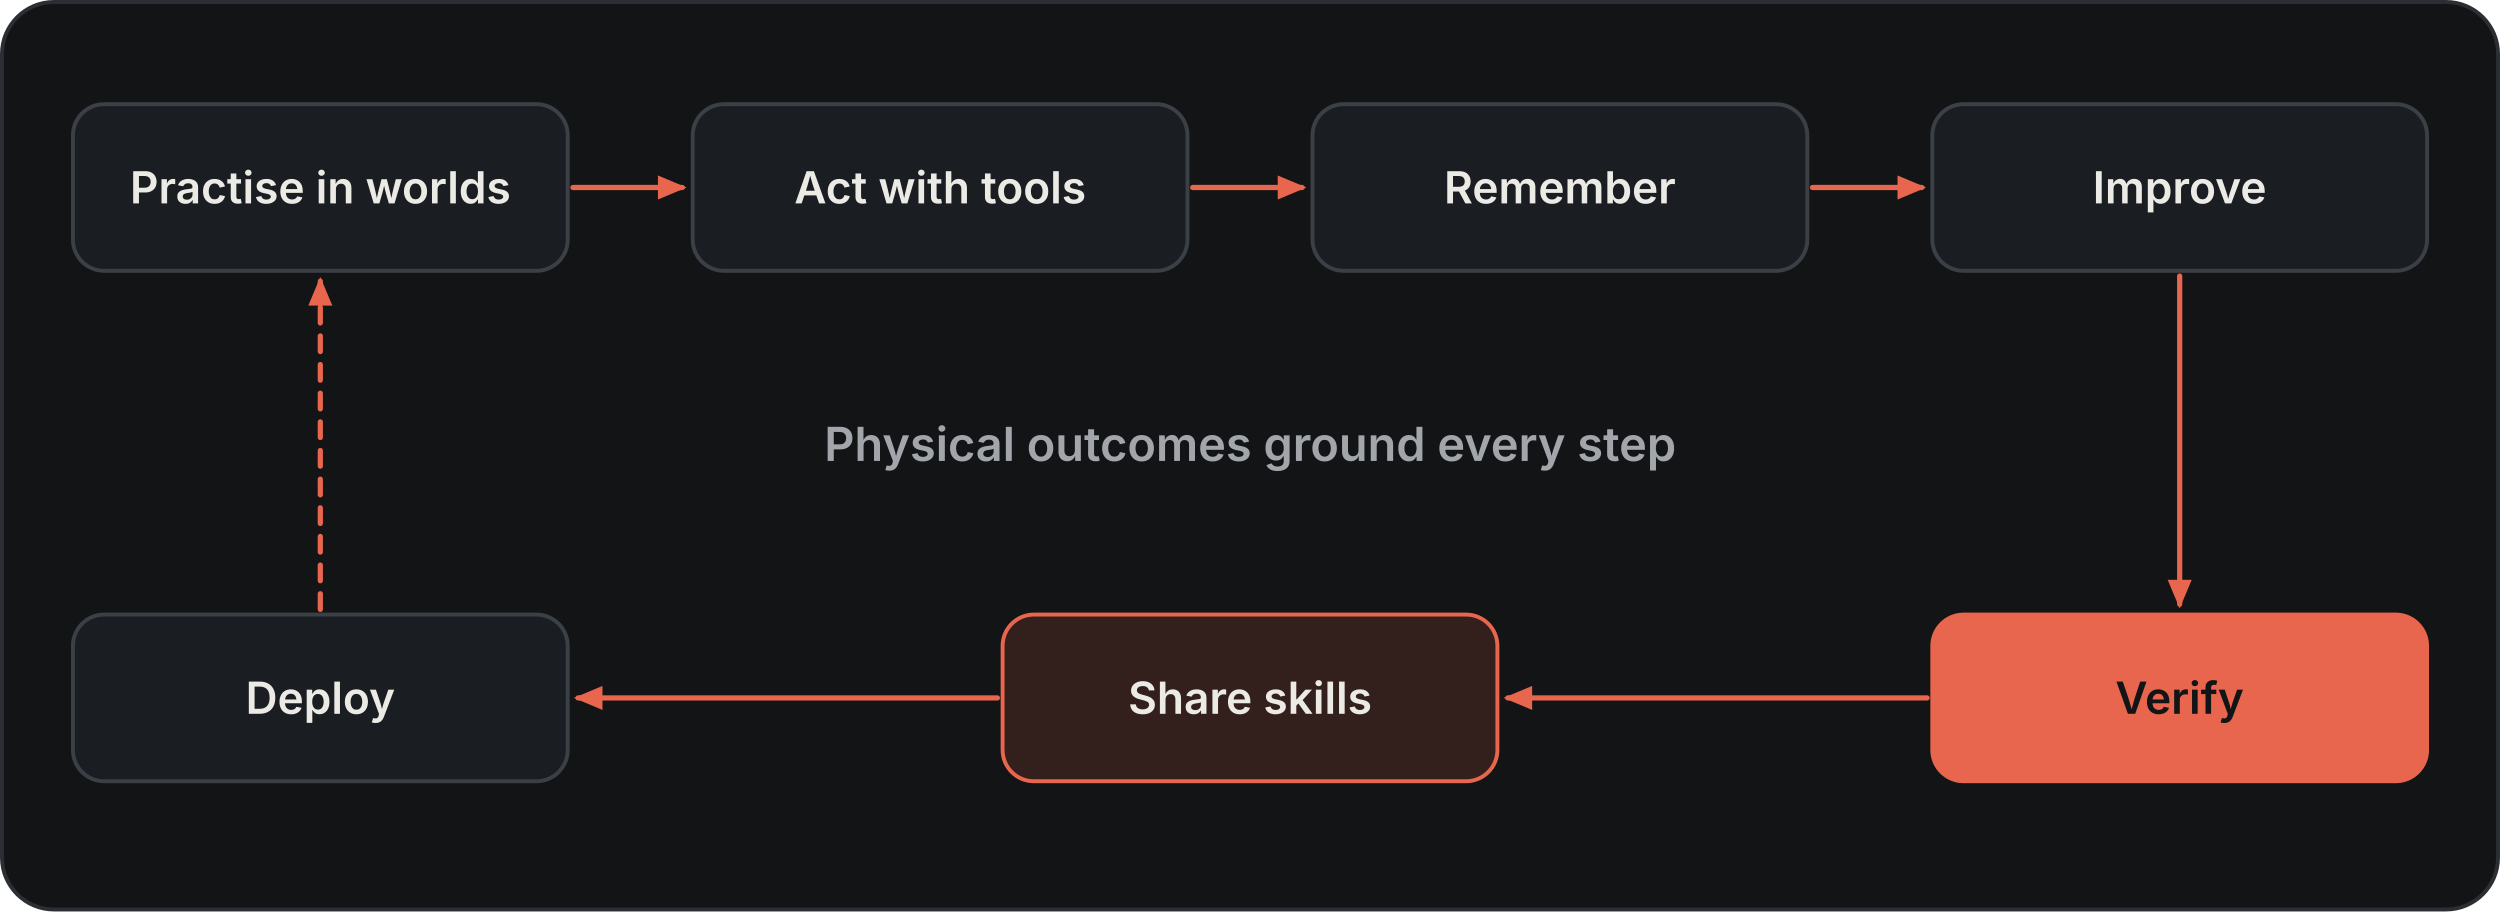
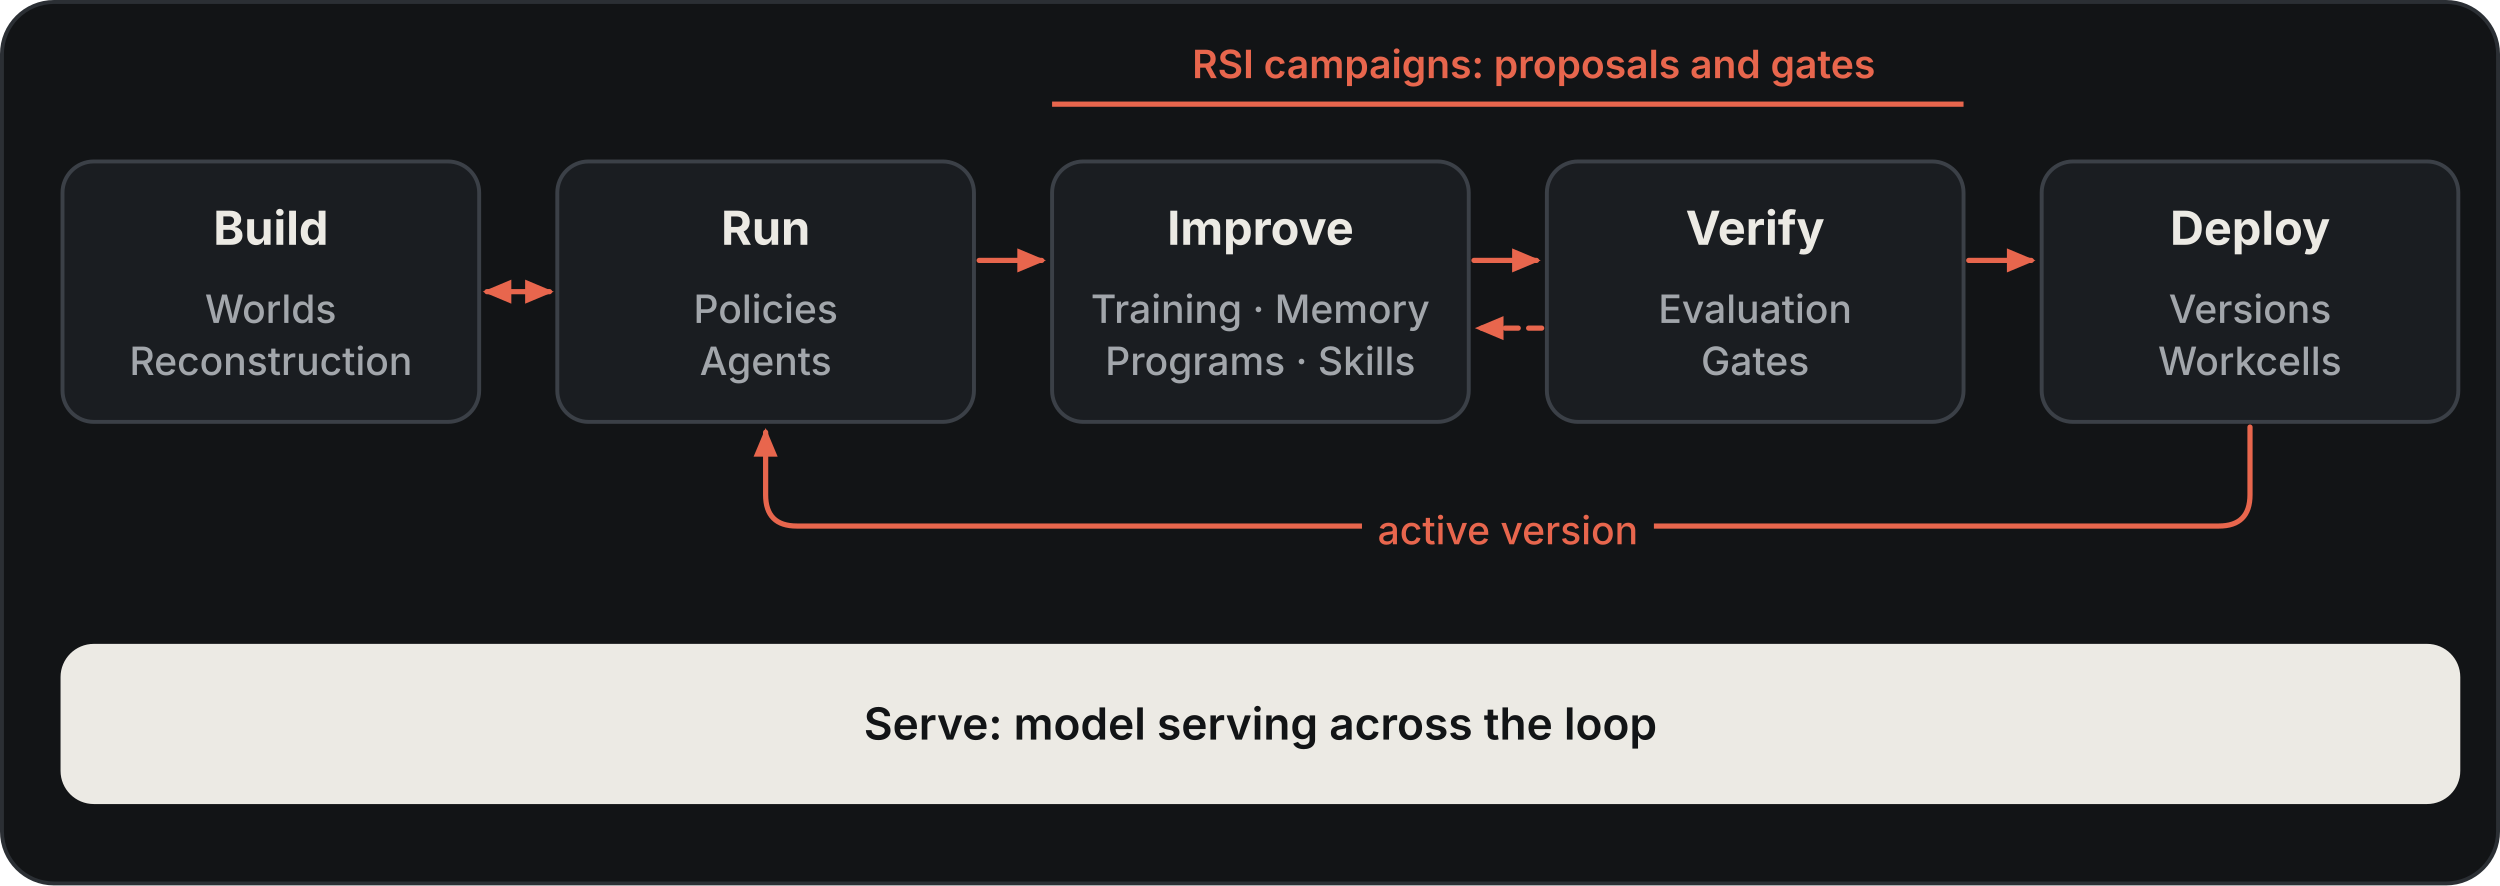
- <svg xmlns="http://www.w3.org/2000/svg" viewBox="0 0 960 350" width="960" height="350" role="img" aria-labelledby="t d">
+ <svg xmlns="http://www.w3.org/2000/svg" viewBox="0 0 960 340" width="960" height="340" role="img" aria-labelledby="t d">
  <defs>
+     <path id="b197" d="M440 1490V0H135V1490Z" />
+     <path id="b384" d="M135 0V1490H716Q970 1490 1110 1358Q1249 1225 1249 1005Q1249 852 1181 744Q1113 635 985 581L1302 0H964L680 532H440V0ZM440 779H660Q934 779 934 1005Q934 1118 866 1178Q799 1238 659 1238H440Z" />
+     <path id="b456" d="M571 0 49 1490H388L626 771Q662 659 698 528Q734 397 772 246Q810 398 844 528Q879 658 913 771L1143 1490H1480L970 0Z" />
+     <path id="b597" d="M537 -19Q408 -19 305 48Q202 114 142 242Q81 371 81 557Q81 748 143 876Q205 1004 308 1068Q411 1132 535 1132Q630 1132 693 1100Q756 1068 794 1021Q833 974 853 930H863V1490H1163V0H868V179H853Q832 134 793 88Q754 43 691 12Q628 -19 537 -19ZM629 222Q743 222 806 314Q869 406 869 558Q869 710 806 801Q744 892 629 892Q511 892 450 798Q389 705 389 558Q389 410 450 316Q512 222 629 222Z" />
+     <path id="b614" d="M633 -22Q462 -22 338 48Q214 118 148 247Q81 376 81 553Q81 726 148 856Q214 986 334 1059Q455 1132 618 1132Q764 1132 883 1070Q1002 1008 1072 882Q1143 756 1143 565V481H378Q383 344 454 274Q525 204 638 204Q717 204 774 238Q830 271 854 336L1126 285Q1085 146 956 62Q828 -22 633 -22ZM380 669H854Q843 778 784 842Q725 906 621 906Q513 906 451 840Q389 773 380 669Z" />
+     <path id="b647" d="M750 1118V889H516V0H217V889H20V1118H217V1204Q217 1382 321 1471Q425 1560 580 1560Q651 1560 709 1549Q767 1538 795 1529L741 1303Q723 1308 696 1313Q670 1318 641 1318Q572 1318 544 1286Q516 1253 516 1194V1118Z" />
+     <path id="b65" d="M135 0V1490H726Q971 1490 1094 1382Q1218 1274 1218 1107Q1218 975 1142 894Q1065 813 950 787V772Q1034 768 1108 724Q1183 680 1230 600Q1276 521 1276 411Q1276 293 1218 200Q1160 107 1046 54Q932 0 764 0ZM440 251H704Q839 251 900 303Q962 355 962 440Q962 533 894 594Q827 655 712 655H440ZM440 864H681Q779 864 844 916Q909 968 909 1058Q909 1139 852 1190Q794 1241 687 1241H440Z" />
+     <path id="b689" d="M128 0V1118H428V0ZM278 1264Q210 1264 162 1309Q114 1354 114 1418Q114 1482 162 1527Q210 1572 278 1572Q346 1572 394 1527Q443 1482 443 1418Q443 1354 394 1309Q346 1264 278 1264Z" />
+     <path id="b736" d="M428 1490V0H128V1490Z" />
+     <path id="b766" d="M128 0V1118H406L418 901Q463 1023 550 1079Q637 1135 737 1135Q949 1135 1025 884Q1072 1013 1170 1074Q1269 1135 1384 1135Q1538 1135 1640 1036Q1741 936 1741 754V0H1441V697Q1441 791 1390 838Q1338 884 1263 884Q1178 884 1128 830Q1079 776 1079 688V0H789V705Q789 787 740 836Q692 884 615 884Q536 884 482 830Q428 777 428 676V0Z" />
+     <path id="b773" d="M428 647V0H128V1118H411L415 887Q462 1004 548 1068Q634 1132 763 1132Q937 1132 1042 1020Q1147 908 1147 711V0H847V659Q847 763 794 822Q740 881 645 881Q549 881 488 820Q428 758 428 647Z" />
+     <path id="b790" d="M628 -22Q460 -22 337 50Q214 123 148 252Q81 382 81 554Q81 727 148 857Q214 987 337 1060Q460 1132 628 1132Q796 1132 919 1060Q1042 987 1108 857Q1175 727 1175 554Q1175 382 1108 252Q1042 123 919 50Q796 -22 628 -22ZM628 214Q748 214 809 311Q870 408 870 555Q870 703 809 800Q748 896 628 896Q508 896 448 800Q387 703 387 555Q387 408 448 311Q508 214 628 214Z" />
+     <path id="b84" d="M659 0H135V1490H664Q888 1490 1050 1400Q1211 1311 1298 1144Q1385 978 1385 746Q1385 513 1298 346Q1211 179 1048 90Q885 0 659 0ZM440 263H644Q859 263 970 379Q1081 495 1081 746Q1081 996 970 1112Q860 1227 646 1227H440Z" />
+     <path id="b843" d="M128 -418V1118H423V930H437Q457 974 496 1021Q534 1068 598 1100Q661 1132 756 1132Q880 1132 983 1068Q1086 1004 1148 876Q1209 748 1209 557Q1209 371 1149 242Q1089 114 986 48Q883 -19 754 -19Q663 -19 600 12Q537 43 498 88Q458 134 437 179H428V-418ZM662 222Q779 222 840 316Q902 410 902 558Q902 705 841 798Q780 892 662 892Q546 892 484 801Q421 710 421 558Q421 406 484 314Q547 222 662 222Z" />
+     <path id="b852" d="M128 0V1118H418V923H430Q461 1026 534 1080Q606 1133 700 1133Q751 1133 797 1123V855Q777 861 738 866Q700 870 667 870Q563 870 496 805Q428 740 428 636V0Z" />
+     <path id="b915" d="M513 -14Q339 -14 234 98Q128 210 128 407V1118H428V459Q428 355 482 296Q536 237 630 237Q726 237 786 298Q847 360 847 471V1118H1148V0H864L860 232Q813 113 726 50Q640 -14 513 -14Z" />
+     <path id="b980" d="M443 0 31 1118H350L538 538Q561 463 580 387Q600 311 618 233Q635 311 654 386Q672 462 696 538L882 1118H1197L784 0Z" />
+     <path id="b998" d="M120 -396 189 -170 226 -179Q317 -204 375 -176Q433 -147 443 -63L451 -3L31 1118H350L538 538Q561 465 577 392Q593 320 609 246Q627 321 646 394Q666 466 690 538L886 1118H1201L726 -132Q675 -267 580 -346Q484 -426 316 -426Q256 -426 204 -418Q152 -409 120 -396Z" />
+     <path id="m141" d="M791 -20Q589 -20 436 73Q283 166 198 337Q113 508 113 744Q113 982 200 1154Q286 1325 437 1418Q588 1510 781 1510Q942 1510 1073 1448Q1204 1385 1290 1274Q1375 1164 1400 1019H1166Q1125 1150 1028 1226Q930 1302 783 1302Q657 1302 556 1238Q456 1174 398 1050Q339 925 339 745Q339 565 398 441Q456 317 558 252Q660 188 792 188Q969 188 1078 292Q1186 397 1190 576H825V764H1413V593Q1413 405 1332 268Q1252 130 1112 55Q972 -20 791 -20Z" />
+     <path id="m1509" d="M311 560Q249 560 206 602Q163 645 163 707Q163 769 206 812Q249 855 311 855Q373 855 416 812Q458 769 458 707Q458 645 416 602Q373 560 311 560Z" />
+     <path id="m2" d="M51 0 581 1490H861L1401 0H1154L1017 393H431L298 0ZM496 583H950L864 829Q834 918 799 1036Q764 1153 720 1311Q676 1151 642 1032Q607 914 579 829Z" />
+     <path id="m292" d="M165 0V1490H501L826 635Q841 595 860 532Q879 468 899 395Q919 322 936 254Q954 320 974 393Q994 466 1013 530Q1032 594 1047 635L1367 1490H1705V0H1478V802Q1478 884 1480 1014Q1483 1143 1486 1268Q1460 1177 1432 1088Q1404 999 1379 924Q1354 848 1337 802L1032 0H837L528 802Q502 869 462 997Q421 1125 378 1263Q380 1185 382 1100Q384 1015 386 937Q387 859 387 802V0Z" />
+     <path id="m375" d="M165 0V1490H699Q871 1490 986 1426Q1101 1363 1158 1254Q1215 1144 1215 1006Q1215 868 1158 758Q1100 649 985 586Q870 522 697 522H393V0ZM393 715H675Q839 715 912 798Q984 880 984 1006Q984 1132 912 1214Q839 1295 673 1295H393Z" />
+     <path id="m384" d="M165 0V1490H699Q871 1490 986 1430Q1101 1370 1158 1264Q1215 1159 1215 1022Q1215 872 1147 762Q1079 653 943 602L1271 0H1012L710 563Q704 563 697 563H393V0ZM393 758H675Q839 758 912 828Q984 897 984 1022Q984 1148 911 1222Q838 1295 673 1295H393Z" />
+     <path id="m397" d="M665 -25Q414 -25 265 92Q116 210 106 414H335Q345 292 440 234Q535 175 664 175Q806 175 899 241Q992 307 992 415Q992 512 910 560Q829 607 709 639L535 687Q352 736 250 832Q147 928 147 1081Q147 1210 216 1306Q286 1403 406 1456Q525 1510 675 1510Q828 1510 944 1456Q1061 1403 1128 1310Q1194 1216 1197 1098H975Q964 1200 880 1256Q797 1312 670 1312Q535 1312 455 1250Q375 1189 375 1094Q375 1023 418 980Q461 936 524 910Q586 885 643 870L788 832Q859 814 934 784Q1010 753 1074 704Q1138 656 1178 584Q1217 513 1217 412Q1217 286 1152 187Q1087 88 964 32Q840 -25 665 -25Z" />
+     <path id="m411" d="M90 1294V1490H1247V1294H784V0H555V1294Z" />
+     <path id="m456" d="M590 0 51 1490H297L587 661Q615 576 651 458Q687 339 731 183Q775 342 810 459Q845 576 872 661L1154 1490H1401L869 0Z" />
+     <path id="m459" d="M455 0 51 1490H291L506 636Q530 538 551 432Q572 325 591 217Q612 325 634 432Q655 538 681 636L902 1490H1152L1371 636Q1396 539 1418 434Q1440 329 1461 223Q1480 329 1502 434Q1523 539 1546 636L1761 1490H2003L1597 0H1334L1097 883Q1077 958 1060 1043Q1042 1128 1026 1225Q1010 1133 994 1050Q977 966 955 883L719 0Z" />
+     <path id="m507" d="M461 -25Q354 -25 268 14Q183 54 133 130Q83 206 83 316Q83 411 120 472Q157 534 219 570Q281 605 358 623Q434 641 513 650Q661 667 728 680Q795 692 795 751V757Q795 850 740 902Q686 953 581 953Q471 953 408 905Q345 857 322 800L115 854Q153 954 224 1015Q295 1076 386 1104Q478 1132 578 1132Q645 1132 721 1116Q797 1100 864 1058Q931 1017 973 940Q1015 863 1015 742V0H802V153H791Q758 87 678 31Q597 -25 461 -25ZM510 152Q599 152 663 188Q727 223 762 280Q796 337 796 403V546Q780 530 728 518Q675 507 617 499Q559 491 525 487Q432 474 366 436Q299 399 299 313Q299 233 358 192Q418 152 510 152Z" />
+     <path id="m586" d="M618 -23Q460 -23 343 49Q226 121 161 250Q96 380 96 553Q96 727 161 858Q226 988 343 1060Q460 1132 618 1132Q792 1132 918 1044Q1045 957 1086 802L877 752Q854 839 788 892Q721 946 619 946Q518 946 452 893Q385 840 352 750Q320 661 320 553Q320 446 352 358Q385 269 452 216Q518 163 619 163Q723 163 791 218Q859 274 881 365L1089 315Q1048 157 921 67Q794 -23 618 -23Z" />
+     <path id="m597" d="M564 -22Q428 -22 322 47Q217 116 156 246Q96 376 96 556Q96 738 157 867Q218 996 324 1064Q429 1132 564 1132Q668 1132 732 1098Q796 1063 832 1016Q867 970 886 936H898V1490H1118V0H904V175H886Q866 139 830 93Q793 47 729 12Q665 -22 564 -22ZM612 165Q752 165 827 274Q902 383 902 558Q902 732 828 838Q754 945 612 945Q515 945 450 894Q386 843 354 756Q321 668 321 558Q321 447 354 358Q387 269 452 217Q517 165 612 165Z" />
+     <path id="m614" d="M630 -23Q465 -23 345 48Q225 119 160 248Q96 377 96 551Q96 723 160 854Q223 985 339 1058Q455 1132 611 1132Q738 1132 852 1076Q967 1019 1038 896Q1110 772 1110 570V492H317Q323 330 409 244Q495 159 632 159Q724 159 790 199Q857 239 886 317L1093 268Q1053 137 931 57Q809 -23 630 -23ZM318 656H892Q880 788 810 869Q739 950 612 950Q480 950 404 864Q327 777 318 656Z" />
+     <path id="m658" d="M616 -442Q422 -442 305 -371Q188 -300 141 -199L325 -112Q345 -144 378 -180Q412 -215 468 -240Q525 -265 615 -265Q742 -265 822 -204Q902 -144 902 -15V203H883Q863 166 828 123Q792 80 728 48Q665 17 563 17Q431 17 326 79Q220 141 158 262Q96 384 96 563Q96 741 158 868Q219 996 325 1064Q431 1132 566 1132Q669 1132 734 1098Q798 1063 834 1017Q871 971 890 936H906V1118H1121V-16Q1121 -163 1054 -257Q987 -351 873 -396Q759 -442 616 -442ZM614 200Q754 200 828 297Q903 394 903 566Q903 734 830 840Q756 945 614 945Q517 945 452 894Q386 844 354 758Q321 673 321 566Q321 402 396 301Q470 200 614 200Z" />
+     <path id="m689" d="M148 0V1118H368V0ZM259 1289Q202 1289 162 1327Q121 1365 121 1419Q121 1474 162 1512Q202 1550 259 1550Q316 1550 357 1512Q398 1474 398 1419Q398 1365 357 1327Q316 1289 259 1289Z" />
+     <path id="m727" d="M148 0V1490H368V646H388L829 1118H1093L643 636L1124 0H852L475 501L368 394V0Z" />
+     <path id="m736" d="M368 1490V0H148V1490Z" />
+     <path id="m766" d="M148 0V1118H357L362 909Q405 1025 491 1081Q577 1137 677 1137Q786 1137 858 1075Q930 1013 963 902Q1005 1015 1102 1076Q1198 1137 1317 1137Q1416 1137 1496 1094Q1576 1051 1624 966Q1671 881 1671 754V0H1451V732Q1451 844 1388 894Q1326 944 1241 944Q1137 944 1078 880Q1018 816 1018 716V0H801V746Q801 836 744 890Q686 944 597 944Q505 944 436 880Q368 817 368 695V0Z" />
+     <path id="m773" d="M368 662V0H148V1118H358L359 903Q411 1021 498 1076Q586 1132 704 1132Q875 1132 980 1024Q1084 917 1084 710V0H864V683Q864 804 801 872Q738 940 628 940Q516 940 442 868Q368 795 368 662Z" />
+     <path id="m790" d="M618 -23Q461 -23 344 49Q226 121 161 250Q96 380 96 553Q96 727 161 858Q226 988 344 1060Q461 1132 618 1132Q776 1132 894 1060Q1011 988 1076 858Q1141 727 1141 553Q1141 380 1076 250Q1011 121 894 49Q776 -23 618 -23ZM618 163Q720 163 786 216Q853 270 886 358Q918 447 918 553Q918 660 886 750Q853 839 786 892Q720 946 618 946Q517 946 451 892Q385 839 352 750Q320 660 320 553Q320 447 352 358Q385 270 451 216Q517 163 618 163Z" />
+     <path id="m852" d="M148 0V1118H361V938H373Q403 1029 480 1082Q558 1134 656 1134Q677 1134 704 1132Q732 1130 749 1128V918Q737 921 703 926Q669 930 634 930Q519 930 444 860Q368 789 368 679V0Z" />
+     <path id="m871" d="M549 -23Q367 -23 248 56Q128 134 98 283L305 326Q350 155 551 155Q658 155 720 200Q783 244 783 306Q783 412 626 447L438 490Q130 559 130 799Q130 899 186 974Q241 1049 338 1090Q436 1132 563 1132Q744 1132 847 1054Q950 977 986 853L789 810Q768 869 716 914Q664 958 565 958Q474 958 413 917Q352 876 352 813Q352 757 392 722Q433 688 525 667L705 627Q1010 558 1010 325Q1010 223 952 144Q893 66 789 22Q685 -23 549 -23Z" />
+     <path id="m889" d="M626 1118V939H403V302Q403 235 432 204Q460 172 525 172Q543 172 570 176Q598 180 618 184L657 8Q622 -4 582 -10Q541 -15 503 -15Q351 -15 267 64Q183 142 183 284V939H20V1118H183V1384H403V1118Z" />
+     <path id="m915" d="M529 -14Q358 -14 253 94Q148 201 148 408V1118H368V435Q368 314 432 246Q495 178 604 178Q716 178 790 250Q864 323 864 456V1118H1085V0H874L873 217Q820 95 732 40Q645 -14 529 -14Z" />
+     <path id="m95" d="M165 0V1490H1103V1294H393V850H1053V655H393V196H1109V0Z" />
+     <path id="m980" d="M468 0 46 1118H284L505 483Q531 409 551 336Q571 262 590 188Q608 261 628 335Q648 409 673 483L894 1118H1130L708 0Z" />
+     <path id="m998" d="M133 -402 187 -223 212 -229Q297 -252 356 -224Q416 -195 447 -87L471 -5L46 1118H284L505 483Q530 409 549 337Q568 265 586 193Q605 265 625 338Q645 410 671 483L896 1118H1132L646 -155Q595 -289 508 -358Q422 -426 287 -426Q235 -426 194 -418Q154 -411 133 -402Z" />
+     <path id="sb1505" d="M326 -17Q259 -17 212 29Q166 75 166 143Q166 210 212 256Q259 302 326 302Q394 302 440 256Q487 210 487 143Q487 75 440 29Q394 -17 326 -17ZM326 747Q259 747 212 793Q166 839 166 907Q166 974 212 1020Q259 1066 326 1066Q394 1066 440 1020Q487 974 487 907Q487 839 440 793Q394 747 326 747Z" />
    <path id="sb197" d="M417 1490V0H150V1490Z" />
-     <path id="sb2" d="M50 0 570 1490H909L1441 0H1148L1021 369H464L342 0ZM535 584H948L883 774Q850 877 814 1002Q779 1127 737 1282Q697 1126 663 1000Q629 873 598 774Z" />
-     <path id="sb375" d="M150 0V1490H707Q878 1490 995 1426Q1112 1362 1172 1250Q1232 1139 1232 997Q1232 854 1172 742Q1111 631 993 568Q875 504 703 504H417V0ZM417 724H668Q819 724 889 801Q959 878 959 997Q959 1116 889 1191Q819 1266 666 1266H417Z" />
    <path id="sb384" d="M150 0V1490H707Q964 1490 1098 1358Q1232 1226 1232 1013Q1232 862 1164 753Q1096 644 964 592L1287 0H988L695 547H417V0ZM417 768H668Q819 768 889 832Q959 895 959 1013Q959 1133 889 1200Q819 1266 666 1266H417Z" />
    <path id="sb397" d="M673 -23Q413 -23 258 97Q104 217 95 438H358Q367 320 456 262Q545 205 671 205Q803 205 886 264Q970 324 970 420Q970 507 896 552Q822 596 701 627L532 671Q345 719 240 816Q136 913 136 1071Q136 1203 207 1302Q278 1400 401 1455Q524 1510 680 1510Q839 1510 958 1455Q1078 1400 1146 1303Q1214 1206 1217 1082H958Q948 1177 872 1230Q797 1283 676 1283Q550 1283 478 1228Q406 1172 406 1087Q406 1024 444 984Q483 945 542 921Q600 897 660 882L799 846Q909 819 1010 768Q1110 718 1174 633Q1237 548 1237 418Q1237 287 1170 188Q1103 88 977 32Q851 -23 673 -23Z" />
-     <path id="sb456" d="M581 0 50 1490H343L607 716Q639 617 674 492Q710 367 752 213Q831 519 893 716L1149 1490H1441L919 0Z" />
    <path id="sb507" d="M450 -23Q344 -23 259 16Q174 54 125 129Q76 204 76 314Q76 440 138 510Q199 579 296 610Q394 642 502 653Q648 669 713 682Q778 696 778 754V759Q778 841 728 886Q678 932 583 932Q485 932 427 889Q369 846 349 791L108 840Q157 988 286 1060Q414 1132 582 1132Q661 1132 742 1114Q822 1095 889 1052Q956 1008 997 934Q1038 859 1038 747V0H789V154H779Q742 82 661 30Q580 -23 450 -23ZM517 170Q637 170 708 239Q780 308 780 401V533Q762 519 716 508Q670 498 618 490Q567 483 533 478Q445 466 386 430Q328 394 328 317Q328 245 381 208Q434 170 517 170Z" />
-     <path id="sb578" d="M728 -20Q632 -20 568 12Q505 45 467 91Q429 137 409 177H392V0H138V1490H398V933H409Q428 972 465 1018Q502 1065 566 1098Q630 1132 729 1132Q858 1132 962 1066Q1067 1000 1128 872Q1190 743 1190 557Q1190 373 1130 244Q1069 115 965 48Q861 -20 728 -20ZM658 194Q788 194 856 298Q923 401 923 558Q923 714 856 816Q790 918 658 918Q529 918 461 820Q393 721 393 558Q393 395 462 294Q531 194 658 194Z" />
    <path id="sb586" d="M623 -23Q460 -23 340 50Q220 122 154 252Q89 381 89 553Q89 727 154 858Q220 988 340 1060Q460 1132 623 1132Q810 1132 940 1038Q1069 945 1105 781L862 730Q841 817 780 869Q719 921 625 921Q489 921 422 816Q354 711 354 554Q354 451 384 368Q414 285 474 236Q534 188 625 188Q721 188 782 242Q844 297 865 387L1108 336Q1072 169 942 73Q812 -23 623 -23Z" />
    <path id="sb597" d="M550 -20Q418 -20 314 48Q209 115 149 244Q89 373 89 557Q89 743 150 872Q211 1000 316 1066Q420 1132 549 1132Q649 1132 712 1098Q776 1065 813 1018Q850 972 870 933H881V1490H1141V0H886V177H870Q849 137 811 91Q773 45 710 12Q646 -20 550 -20ZM621 194Q748 194 817 294Q886 395 886 558Q886 721 818 820Q749 918 621 918Q489 918 422 816Q355 714 355 558Q355 401 422 298Q490 194 621 194Z" />
    <path id="sb614" d="M632 -23Q463 -23 342 48Q220 119 154 248Q89 377 89 552Q89 724 154 854Q218 985 336 1058Q455 1132 615 1132Q751 1132 868 1072Q984 1013 1055 888Q1126 764 1126 568V486H348Q353 337 432 259Q510 181 635 181Q721 181 782 218Q844 255 870 326L1109 277Q1069 142 944 60Q818 -23 632 -23ZM349 663H873Q861 783 796 856Q732 928 616 928Q497 928 428 852Q358 775 349 663Z" />
-     <path id="sb647" d="M726 1118V914H484V0H225V914H20V1118H225V1225Q225 1336 272 1410Q319 1485 398 1522Q476 1560 572 1560Q641 1560 694 1549Q747 1538 772 1529L719 1327Q702 1332 678 1338Q653 1343 620 1343Q547 1343 516 1307Q484 1271 484 1205V1118Z" />
    <path id="sb658" d="M620 -442Q418 -442 296 -368Q174 -294 132 -183L352 -104Q378 -152 438 -198Q497 -244 619 -244Q740 -244 813 -188Q886 -131 886 -11V200H864Q844 160 807 117Q770 74 708 46Q646 17 549 17Q421 17 316 78Q212 138 150 259Q89 380 89 562Q89 745 150 872Q212 1000 317 1066Q422 1132 551 1132Q650 1132 714 1099Q778 1066 816 1020Q854 973 874 933H888V1118H1143V-3Q1143 -153 1075 -250Q1007 -347 889 -394Q771 -442 620 -442ZM622 222Q749 222 818 313Q887 404 887 564Q887 723 819 820Q751 918 622 918Q490 918 422 817Q355 716 355 564Q355 409 423 316Q491 222 622 222Z" />
    <path id="sb670" d="M398 655V0H138V1490H394V911Q496 1132 733 1132Q906 1132 1011 1022Q1116 912 1116 711V0H855V671Q855 783 797 847Q739 911 637 911Q533 911 466 844Q398 777 398 655Z" />
    <path id="sb689" d="M138 0V1118H398V0ZM268 1276Q206 1276 162 1318Q117 1359 117 1419Q117 1478 162 1520Q206 1561 268 1561Q331 1561 376 1520Q420 1478 420 1419Q420 1359 376 1318Q331 1276 268 1276Z" />
-     <path id="sb727" d="M138 0V1490H398V667H417L820 1118H1125L692 635L1151 0H839L494 479L398 376V0Z" />
    <path id="sb736" d="M398 1490V0H138V1490Z" />
    <path id="sb766" d="M138 0V1118H382L390 905Q434 1024 520 1080Q607 1136 707 1136Q921 1136 994 893Q1039 1014 1136 1075Q1233 1136 1351 1136Q1502 1136 1604 1038Q1706 940 1706 754V0H1446V714Q1446 818 1389 866Q1332 914 1252 914Q1157 914 1103 855Q1049 796 1049 702V0H795V726Q795 811 742 862Q689 914 606 914Q520 914 459 856Q398 797 398 685V0Z" />
    <path id="sb773" d="M398 655V0H138V1118H384L387 895Q487 1132 733 1132Q906 1132 1010 1022Q1115 912 1115 711V0H855V671Q855 783 797 847Q739 911 637 911Q533 911 466 844Q398 777 398 655Z" />
    <path id="sb790" d="M623 -23Q460 -23 340 50Q220 122 154 252Q89 381 89 553Q89 727 154 858Q220 988 340 1060Q460 1132 623 1132Q786 1132 906 1060Q1026 988 1092 858Q1158 727 1158 553Q1158 381 1092 252Q1026 122 906 50Q786 -23 623 -23ZM623 188Q714 188 774 237Q834 286 864 369Q894 452 894 554Q894 657 864 740Q834 823 774 872Q714 921 623 921Q533 921 473 872Q413 823 384 740Q354 657 354 554Q354 452 384 369Q413 286 473 237Q533 188 623 188Z" />
-     <path id="sb84" d="M654 0H150V1490H664Q886 1490 1046 1400Q1205 1311 1290 1144Q1375 978 1375 747Q1375 514 1290 346Q1204 179 1042 90Q881 0 654 0ZM417 231H641Q1112 231 1112 747Q1112 1259 648 1259H417Z" />
    <path id="sb843" d="M138 -418V1118H392V933H409Q428 972 465 1018Q502 1065 566 1098Q630 1132 729 1132Q858 1132 962 1066Q1067 1000 1128 872Q1190 743 1190 557Q1190 373 1130 244Q1069 115 965 48Q861 -20 728 -20Q632 -20 568 12Q505 45 467 91Q429 137 409 177H398V-418ZM658 194Q788 194 856 298Q923 401 923 558Q923 714 856 816Q790 918 658 918Q529 918 461 820Q393 721 393 558Q393 395 462 294Q531 194 658 194Z" />
    <path id="sb852" d="M138 0V1118H390V931H402Q432 1028 507 1080Q582 1133 678 1133Q728 1133 773 1126V887Q757 891 721 896Q685 900 650 900Q541 900 470 832Q398 765 398 658V0Z" />
    <path id="sb871" d="M561 -23Q368 -23 242 60Q117 142 88 294L331 340Q375 176 566 176Q662 176 718 214Q775 253 775 310Q775 405 624 438L433 479Q119 547 119 792Q119 896 176 972Q233 1048 334 1090Q436 1132 570 1132Q760 1132 870 1053Q981 974 1015 844L783 798Q763 856 713 897Q663 938 573 938Q491 938 435 902Q379 865 379 808Q379 759 416 728Q452 696 538 677L728 637Q1041 570 1041 335Q1041 229 980 148Q919 68 810 22Q702 -23 561 -23Z" />
    <path id="sb889" d="M655 1118V914H439V315Q439 254 464 226Q490 197 550 197Q568 197 597 202Q626 206 645 210L686 9Q643 -4 598 -10Q553 -15 512 -15Q351 -15 265 65Q179 145 179 293V914H20V1118H179V1384H439V1118Z" />
-     <path id="sb915" d="M521 -14Q348 -14 243 96Q138 206 138 407V1118H398V447Q398 335 456 271Q515 207 617 207Q721 207 788 274Q855 341 855 463V1118H1116V0H869L867 224Q767 -14 521 -14Z" />
    <path id="sb980" d="M455 0 39 1118H317L521 510Q546 436 566 361Q585 286 604 210Q622 286 641 361Q660 436 685 510L888 1118H1164L746 0Z" />
-     <path id="sb984" d="M377 0 44 1118H318L428 680Q449 588 474 480Q500 373 524 246Q548 370 574 478Q600 585 624 680L737 1118H985L1095 680Q1117 587 1143 480Q1169 372 1194 246Q1217 371 1242 478Q1266 586 1289 680L1399 1118H1675L1341 0H1078L947 456Q924 536 902 630Q880 725 859 819Q838 725 816 630Q793 535 771 456L640 0Z" />
-     <path id="sb998" d="M127 -399 188 -196 219 -204Q307 -228 366 -200Q425 -171 445 -75L461 -4L39 1118H317L521 510Q545 437 563 364Q581 292 597 219Q616 293 636 366Q655 438 680 510L891 1118H1166L686 -144Q635 -278 544 -352Q453 -426 301 -426Q246 -426 200 -418Q153 -410 127 -399Z" />
    <marker id="me8664d" viewBox="0 0 10 10" refX="8.5" refY="5" markerWidth="11" markerHeight="11" orient="auto-start-reverse" markerUnits="userSpaceOnUse">
      <path d="M0,0.8 L10,5 L0,9.2 z" fill="#e8664d" />
    </marker>
  </defs>
-   <rect x="0.75" y="0.75" width="958.5" height="348.5" rx="20" fill="#121416" stroke="#2b2f34" stroke-width="1.5" />
-   <rect x="28.0" y="40.0" width="190.0" height="64.0" rx="12" fill="#1a1d21" stroke="#3b4047" stroke-width="1.5" />
-   <g transform="translate(49.9 78.1) scale(0.0083 -0.0083)" fill="#eceae4">
-     <use href="#sb375" x="0" />
-     <use href="#sb852" x="1321" />
-     <use href="#sb507" x="2115" />
-     <use href="#sb586" x="3291" />
-     <use href="#sb889" x="4484" />
-     <use href="#sb689" x="5207" />
-     <use href="#sb871" x="5743" />
-     <use href="#sb614" x="6868" />
-     <use href="#sb689" x="8595" />
-     <use href="#sb773" x="9131" />
-     <use href="#sb984" x="10900" />
-     <use href="#sb790" x="12588" />
-     <use href="#sb852" x="13835" />
-     <use href="#sb736" x="14680" />
-     <use href="#sb597" x="15216" />
-     <use href="#sb871" x="16494" />
-   </g>
-   <rect x="266.0" y="40.0" width="190.0" height="64.0" rx="12" fill="#1a1d21" stroke="#3b4047" stroke-width="1.5" />
-   <g transform="translate(305.0 78.1) scale(0.0083 -0.0083)" fill="#eceae4">
-     <use href="#sb2" x="0" />
-     <use href="#sb586" x="1459" />
-     <use href="#sb889" x="2652" />
-     <use href="#sb984" x="3891" />
-     <use href="#sb689" x="5610" />
-     <use href="#sb889" x="6146" />
-     <use href="#sb670" x="6873" />
-     <use href="#sb889" x="8643" />
-     <use href="#sb790" x="9346" />
-     <use href="#sb790" x="10593" />
-     <use href="#sb736" x="11840" />
-     <use href="#sb871" x="12376" />
-   </g>
-   <rect x="504.0" y="40.0" width="190.0" height="64.0" rx="12" fill="#1a1d21" stroke="#3b4047" stroke-width="1.5" />
-   <g transform="translate(554.5 78.1) scale(0.0083 -0.0083)" fill="#eceae4">
+   <rect x="0.75" y="0.75" width="958.5" height="338.5" rx="20" fill="#121416" stroke="#2b2f34" stroke-width="1.5" />
+   <rect x="24.0" y="62.0" width="160.0" height="100.0" rx="12" fill="#1a1d21" stroke="#3b4047" stroke-width="1.5" />
+   <g transform="translate(81.9 94.0) scale(0.00879 -0.00879)" fill="#eceae4">
+     <use href="#b65" x="0" />
+     <use href="#b915" x="1355" />
+     <use href="#b689" x="2630" />
+     <use href="#b736" x="3185" />
+     <use href="#b597" x="3740" />
+   </g>
+   <g transform="translate(78.7 124.0) scale(0.00732 -0.00732)" fill="#a2a6ab">
+     <use href="#m459" x="0" />
+     <use href="#m790" x="1951" />
+     <use href="#m852" x="3188" />
+     <use href="#m736" x="4012" />
+     <use href="#m597" x="4528" />
+     <use href="#m871" x="5794" />
+   </g>
+   <g transform="translate(49.7 144.0) scale(0.00732 -0.00732)" fill="#a2a6ab">
+     <use href="#m384" x="0" />
+     <use href="#m614" x="1299" />
+     <use href="#m586" x="2502" />
+     <use href="#m790" x="3684" />
+     <use href="#m773" x="4921" />
+     <use href="#m871" x="6153" />
+     <use href="#m889" x="7256" />
+     <use href="#m852" x="7953" />
+     <use href="#m915" x="8745" />
+     <use href="#m586" x="9977" />
+     <use href="#m889" x="11159" />
+     <use href="#m689" x="11856" />
+     <use href="#m790" x="12372" />
+     <use href="#m773" x="13609" />
+   </g>
+   <rect x="214.0" y="62.0" width="160.0" height="100.0" rx="12" fill="#1a1d21" stroke="#3b4047" stroke-width="1.5" />
+   <g transform="translate(276.9 94.0) scale(0.00879 -0.00879)" fill="#eceae4">
+     <use href="#b384" x="0" />
+     <use href="#b915" x="1345" />
+     <use href="#b773" x="2620" />
+   </g>
+   <g transform="translate(266.3 124.0) scale(0.00732 -0.00732)" fill="#a2a6ab">
+     <use href="#m375" x="0" />
+     <use href="#m790" x="1301" />
+     <use href="#m736" x="2538" />
+     <use href="#m689" x="3054" />
+     <use href="#m586" x="3570" />
+     <use href="#m689" x="4752" />
+     <use href="#m614" x="5268" />
+     <use href="#m871" x="6471" />
+   </g>
+   <g transform="translate(268.7 144.0) scale(0.00732 -0.00732)" fill="#a2a6ab">
+     <use href="#m2" x="0" />
+     <use href="#m658" x="1436" />
+     <use href="#m614" x="2705" />
+     <use href="#m773" x="3908" />
+     <use href="#m889" x="5140" />
+     <use href="#m871" x="5819" />
+   </g>
+   <rect x="404.0" y="62.0" width="160.0" height="100.0" rx="12" fill="#1a1d21" stroke="#3b4047" stroke-width="1.5" />
+   <g transform="translate(448.2 94.0) scale(0.00879 -0.00879)" fill="#eceae4">
+     <use href="#b197" x="0" />
+     <use href="#b766" x="575" />
+     <use href="#b843" x="2444" />
+     <use href="#b852" x="3735" />
+     <use href="#b790" x="4519" />
+     <use href="#b980" x="5738" />
+     <use href="#b614" x="6929" />
+   </g>
+   <g transform="translate(418.9 124.0) scale(0.00732 -0.00732)" fill="#a2a6ab">
+     <use href="#m411" x="0" />
+     <use href="#m852" x="1221" />
+     <use href="#m507" x="2004" />
+     <use href="#m689" x="3167" />
+     <use href="#m773" x="3683" />
+     <use href="#m689" x="4915" />
+     <use href="#m773" x="5431" />
+     <use href="#m658" x="6663" />
+     <use href="#m1509" x="8478" />
+     <use href="#m292" x="9645" />
+     <use href="#m614" x="11514" />
+     <use href="#m766" x="12717" />
+     <use href="#m790" x="14536" />
+     <use href="#m852" x="15773" />
+     <use href="#m998" x="16597" />
+   </g>
+   <g transform="translate(424.4 144.0) scale(0.00732 -0.00732)" fill="#a2a6ab">
+     <use href="#m375" x="0" />
+     <use href="#m852" x="1314" />
+     <use href="#m790" x="2067" />
+     <use href="#m658" x="3304" />
+     <use href="#m852" x="4573" />
+     <use href="#m507" x="5356" />
+     <use href="#m766" x="6519" />
+     <use href="#m871" x="8338" />
+     <use href="#m1509" x="9987" />
+     <use href="#m397" x="11154" />
+     <use href="#m727" x="12477" />
+     <use href="#m689" x="13622" />
+     <use href="#m736" x="14138" />
+     <use href="#m736" x="14654" />
+     <use href="#m871" x="15170" />
+   </g>
+   <rect x="594.0" y="62.0" width="160.0" height="100.0" rx="12" fill="#1a1d21" stroke="#3b4047" stroke-width="1.5" />
+   <g transform="translate(647.3 94.0) scale(0.00879 -0.00879)" fill="#eceae4">
+     <use href="#b456" x="0" />
+     <use href="#b614" x="1404" />
+     <use href="#b852" x="2624" />
+     <use href="#b689" x="3467" />
+     <use href="#b647" x="4022" />
+     <use href="#b998" x="4837" />
+   </g>
+   <g transform="translate(636.8 124.0) scale(0.00732 -0.00732)" fill="#a2a6ab">
+     <use href="#m95" x="0" />
+     <use href="#m980" x="1235" />
+     <use href="#m507" x="2399" />
+     <use href="#m736" x="3562" />
+     <use href="#m915" x="4078" />
+     <use href="#m507" x="5310" />
+     <use href="#m889" x="6473" />
+     <use href="#m689" x="7170" />
+     <use href="#m790" x="7686" />
+     <use href="#m773" x="8923" />
+   </g>
+   <g transform="translate(653.2 144.0) scale(0.00732 -0.00732)" fill="#a2a6ab">
+     <use href="#m141" x="0" />
+     <use href="#m507" x="1531" />
+     <use href="#m889" x="2694" />
+     <use href="#m614" x="3371" />
+     <use href="#m871" x="4574" />
+   </g>
+   <rect x="784.0" y="62.0" width="160.0" height="100.0" rx="12" fill="#1a1d21" stroke="#3b4047" stroke-width="1.5" />
+   <g transform="translate(833.3 94.0) scale(0.00879 -0.00879)" fill="#eceae4">
+     <use href="#b84" x="0" />
+     <use href="#b614" x="1479" />
+     <use href="#b843" x="2699" />
+     <use href="#b736" x="3990" />
+     <use href="#b790" x="4545" />
+     <use href="#b998" x="5764" />
+   </g>
+   <g transform="translate(832.8 124.0) scale(0.00732 -0.00732)" fill="#a2a6ab">
+     <use href="#m456" x="0" />
+     <use href="#m614" x="1341" />
+     <use href="#m852" x="2544" />
+     <use href="#m871" x="3336" />
+     <use href="#m689" x="4439" />
+     <use href="#m790" x="4955" />
+     <use href="#m773" x="6192" />
+     <use href="#m871" x="7424" />
+   </g>
+   <g transform="translate(828.7 144.0) scale(0.00732 -0.00732)" fill="#a2a6ab">
+     <use href="#m459" x="0" />
+     <use href="#m790" x="1951" />
+     <use href="#m852" x="3188" />
+     <use href="#m727" x="4012" />
+     <use href="#m586" x="5111" />
+     <use href="#m614" x="6293" />
+     <use href="#m736" x="7496" />
+     <use href="#m736" x="8012" />
+     <use href="#m871" x="8528" />
+   </g>
+   <path d="M187.0,112.0 L211.0,112.0" fill="none" stroke="#e8664d" stroke-width="2.0" stroke-linecap="round" stroke-linejoin="round" marker-end="url(#me8664d)" marker-start="url(#me8664d)" />
+   <path d="M376.0,100.0 L400.0,100.0" fill="none" stroke="#e8664d" stroke-width="2.0" stroke-linecap="round" stroke-linejoin="round" marker-end="url(#me8664d)" />
+   <path d="M566.0,100.0 L590.0,100.0" fill="none" stroke="#e8664d" stroke-width="2.0" stroke-linecap="round" stroke-linejoin="round" marker-end="url(#me8664d)" />
+   <path d="M592.0,126.0 L568.0,126.0" fill="none" stroke="#e8664d" stroke-width="2.0" stroke-linecap="round" stroke-linejoin="round" stroke-dasharray="5 4" marker-end="url(#me8664d)" />
+   <path d="M756.0,100.0 L780.0,100.0" fill="none" stroke="#e8664d" stroke-width="2.0" stroke-linecap="round" stroke-linejoin="round" marker-end="url(#me8664d)" />
+   <path d="M864.0,164.0 L864.0,190.0 Q864.0,202.0 852.0,202.0 L306.0,202.0 Q294.0,202.0 294.0,190.0 L294.0,166.0" fill="none" stroke="#e8664d" stroke-width="2.0" stroke-linecap="round" stroke-linejoin="round" marker-end="url(#me8664d)" />
+   <rect x="523.0" y="193.0" width="112.1" height="23.0" rx="6" fill="#121416" />
+   <g transform="translate(529.0 209.0) scale(0.00732 -0.00732)" fill="#e8664d">
+     <use href="#m507" x="0" />
+     <use href="#m586" x="1163" />
+     <use href="#m889" x="2345" />
+     <use href="#m689" x="3042" />
+     <use href="#m980" x="3558" />
+     <use href="#m614" x="4696" />
+     <use href="#m980" x="6445" />
+     <use href="#m614" x="7583" />
+     <use href="#m852" x="8786" />
+     <use href="#m871" x="9578" />
+     <use href="#m689" x="10681" />
+     <use href="#m790" x="11197" />
+     <use href="#m773" x="12434" />
+   </g>
+   <line x1="404" y1="40" x2="754" y2="40" stroke="#e8664d" stroke-width="2" />
+   <g transform="translate(457.8 30.0) scale(0.00732 -0.00732)" fill="#e8664d">
    <use href="#sb384" x="0" />
-     <use href="#sb614" x="1310" />
-     <use href="#sb766" x="2521" />
-     <use href="#sb614" x="4365" />
-     <use href="#sb766" x="5576" />
-     <use href="#sb578" x="7420" />
-     <use href="#sb614" x="8698" />
-     <use href="#sb852" x="9909" />
-   </g>
-   <rect x="742.0" y="40.0" width="190.0" height="64.0" rx="12" fill="#1a1d21" stroke="#3b4047" stroke-width="1.5" />
-   <g transform="translate(803.6 78.1) scale(0.0083 -0.0083)" fill="#eceae4">
-     <use href="#sb197" x="0" />
-     <use href="#sb766" x="567" />
-     <use href="#sb843" x="2411" />
-     <use href="#sb852" x="3689" />
-     <use href="#sb790" x="4457" />
-     <use href="#sb980" x="5666" />
-     <use href="#sb614" x="6830" />
-   </g>
-   <path d="M220.0,72.0 L262.0,72.0" fill="none" stroke="#e8664d" stroke-width="2.0" stroke-linecap="round" stroke-linejoin="round" marker-end="url(#me8664d)" />
-   <path d="M458.0,72.0 L500.0,72.0" fill="none" stroke="#e8664d" stroke-width="2.0" stroke-linecap="round" stroke-linejoin="round" marker-end="url(#me8664d)" />
-   <path d="M696.0,72.0 L738.0,72.0" fill="none" stroke="#e8664d" stroke-width="2.0" stroke-linecap="round" stroke-linejoin="round" marker-end="url(#me8664d)" />
-   <rect x="742.0" y="236.0" width="190.0" height="64.0" rx="12" fill="#e8664d" stroke="#e8664d" stroke-width="1.5" />
-   <g transform="translate(812.3 274.1) scale(0.0083 -0.0083)" fill="#121416">
-     <use href="#sb456" x="0" />
-     <use href="#sb614" x="1372" />
-     <use href="#sb852" x="2583" />
-     <use href="#sb689" x="3409" />
-     <use href="#sb647" x="3945" />
-     <use href="#sb998" x="4741" />
-   </g>
-   <rect x="385.0" y="236.0" width="190.0" height="64.0" rx="12" fill="#33201c" stroke="#e8664d" stroke-width="1.5" />
-   <g transform="translate(433.2 274.1) scale(0.0083 -0.0083)" fill="#eceae4">
+     <use href="#sb397" x="1336" />
+     <use href="#sb197" x="2668" />
+     <use href="#sb586" x="3751" />
+     <use href="#sb507" x="4964" />
+     <use href="#sb766" x="6140" />
+     <use href="#sb843" x="7984" />
+     <use href="#sb507" x="9282" />
+     <use href="#sb689" x="10458" />
+     <use href="#sb658" x="10994" />
+     <use href="#sb773" x="12275" />
+     <use href="#sb871" x="13528" />
+     <use href="#sb1505" x="14653" />
+     <use href="#sb843" x="15822" />
+     <use href="#sb852" x="17100" />
+     <use href="#sb790" x="17868" />
+     <use href="#sb843" x="19115" />
+     <use href="#sb790" x="20393" />
+     <use href="#sb871" x="21640" />
+     <use href="#sb507" x="22765" />
+     <use href="#sb736" x="23941" />
+     <use href="#sb871" x="24477" />
+     <use href="#sb507" x="26118" />
+     <use href="#sb773" x="27294" />
+     <use href="#sb597" x="28547" />
+     <use href="#sb658" x="30341" />
+     <use href="#sb507" x="31622" />
+     <use href="#sb889" x="32798" />
+     <use href="#sb614" x="33501" />
+     <use href="#sb871" x="34712" />
+   </g>
+   <rect x="24.0" y="248.0" width="920.0" height="60.0" rx="12" fill="#eceae4" stroke="#eceae4" stroke-width="1.5" />
+   <g transform="translate(331.7 284.0) scale(0.0083 -0.0083)" fill="#121416">
    <use href="#sb397" x="0" />
-     <use href="#sb670" x="1332" />
-     <use href="#sb507" x="2586" />
-     <use href="#sb852" x="3762" />
-     <use href="#sb614" x="4530" />
-     <use href="#sb871" x="6257" />
-     <use href="#sb727" x="7382" />
-     <use href="#sb689" x="8548" />
-     <use href="#sb736" x="9084" />
-     <use href="#sb736" x="9620" />
-     <use href="#sb871" x="10156" />
-   </g>
-   <rect x="28.0" y="236.0" width="190.0" height="64.0" rx="12" fill="#1a1d21" stroke="#3b4047" stroke-width="1.5" />
-   <g transform="translate(94.3 274.1) scale(0.0083 -0.0083)" fill="#eceae4">
-     <use href="#sb84" x="0" />
-     <use href="#sb614" x="1479" />
-     <use href="#sb843" x="2690" />
-     <use href="#sb736" x="3968" />
-     <use href="#sb790" x="4504" />
-     <use href="#sb998" x="5713" />
-   </g>
-   <path d="M837.0,106.0 L837.0,232.0" fill="none" stroke="#e8664d" stroke-width="2.0" stroke-linecap="round" stroke-linejoin="round" marker-end="url(#me8664d)" />
-   <path d="M740.0,268.0 L579.0,268.0" fill="none" stroke="#e8664d" stroke-width="2.0" stroke-linecap="round" stroke-linejoin="round" marker-end="url(#me8664d)" />
-   <path d="M383.0,268.0 L222.0,268.0" fill="none" stroke="#e8664d" stroke-width="2.0" stroke-linecap="round" stroke-linejoin="round" marker-end="url(#me8664d)" />
-   <path d="M123.0,234.0 L123.0,108.0" fill="none" stroke="#e8664d" stroke-width="2.0" stroke-linecap="round" stroke-linejoin="round" stroke-dasharray="6 5" marker-end="url(#me8664d)" />
-   <g transform="translate(316.5 177.0) scale(0.00879 -0.00879)" fill="#a2a6ab">
-     <use href="#sb375" x="0" />
-     <use href="#sb670" x="1321" />
-     <use href="#sb998" x="2541" />
-     <use href="#sb871" x="3746" />
-     <use href="#sb689" x="4871" />
-     <use href="#sb586" x="5407" />
-     <use href="#sb507" x="6620" />
-     <use href="#sb736" x="7796" />
-     <use href="#sb790" x="8848" />
-     <use href="#sb915" x="10095" />
-     <use href="#sb889" x="11349" />
-     <use href="#sb586" x="12052" />
-     <use href="#sb790" x="13245" />
-     <use href="#sb766" x="14492" />
-     <use href="#sb614" x="16336" />
-     <use href="#sb871" x="17547" />
-     <use href="#sb658" x="19188" />
-     <use href="#sb852" x="20469" />
-     <use href="#sb790" x="21237" />
-     <use href="#sb915" x="22484" />
-     <use href="#sb773" x="23738" />
-     <use href="#sb597" x="24991" />
-     <use href="#sb614" x="26785" />
-     <use href="#sb980" x="27958" />
-     <use href="#sb614" x="29122" />
-     <use href="#sb852" x="30333" />
-     <use href="#sb998" x="31178" />
-     <use href="#sb871" x="32899" />
-     <use href="#sb889" x="34024" />
-     <use href="#sb614" x="34727" />
-     <use href="#sb843" x="35938" />
+     <use href="#sb614" x="1332" />
+     <use href="#sb852" x="2543" />
+     <use href="#sb980" x="3388" />
+     <use href="#sb614" x="4552" />
+     <use href="#sb1505" x="5763" />
+     <use href="#sb766" x="6932" />
+     <use href="#sb790" x="8776" />
+     <use href="#sb597" x="10023" />
+     <use href="#sb614" x="11301" />
+     <use href="#sb736" x="12512" />
+     <use href="#sb871" x="13564" />
+     <use href="#sb614" x="14689" />
+     <use href="#sb852" x="15900" />
+     <use href="#sb980" x="16745" />
+     <use href="#sb689" x="17947" />
+     <use href="#sb773" x="18483" />
+     <use href="#sb658" x="19736" />
+     <use href="#sb507" x="21533" />
+     <use href="#sb586" x="22709" />
+     <use href="#sb852" x="23902" />
+     <use href="#sb790" x="24670" />
+     <use href="#sb871" x="25917" />
+     <use href="#sb871" x="27042" />
+     <use href="#sb889" x="28683" />
+     <use href="#sb670" x="29410" />
+     <use href="#sb614" x="30664" />
+     <use href="#sb736" x="32391" />
+     <use href="#sb790" x="32927" />
+     <use href="#sb790" x="34174" />
+     <use href="#sb843" x="35421" />
  </g>
</svg>
